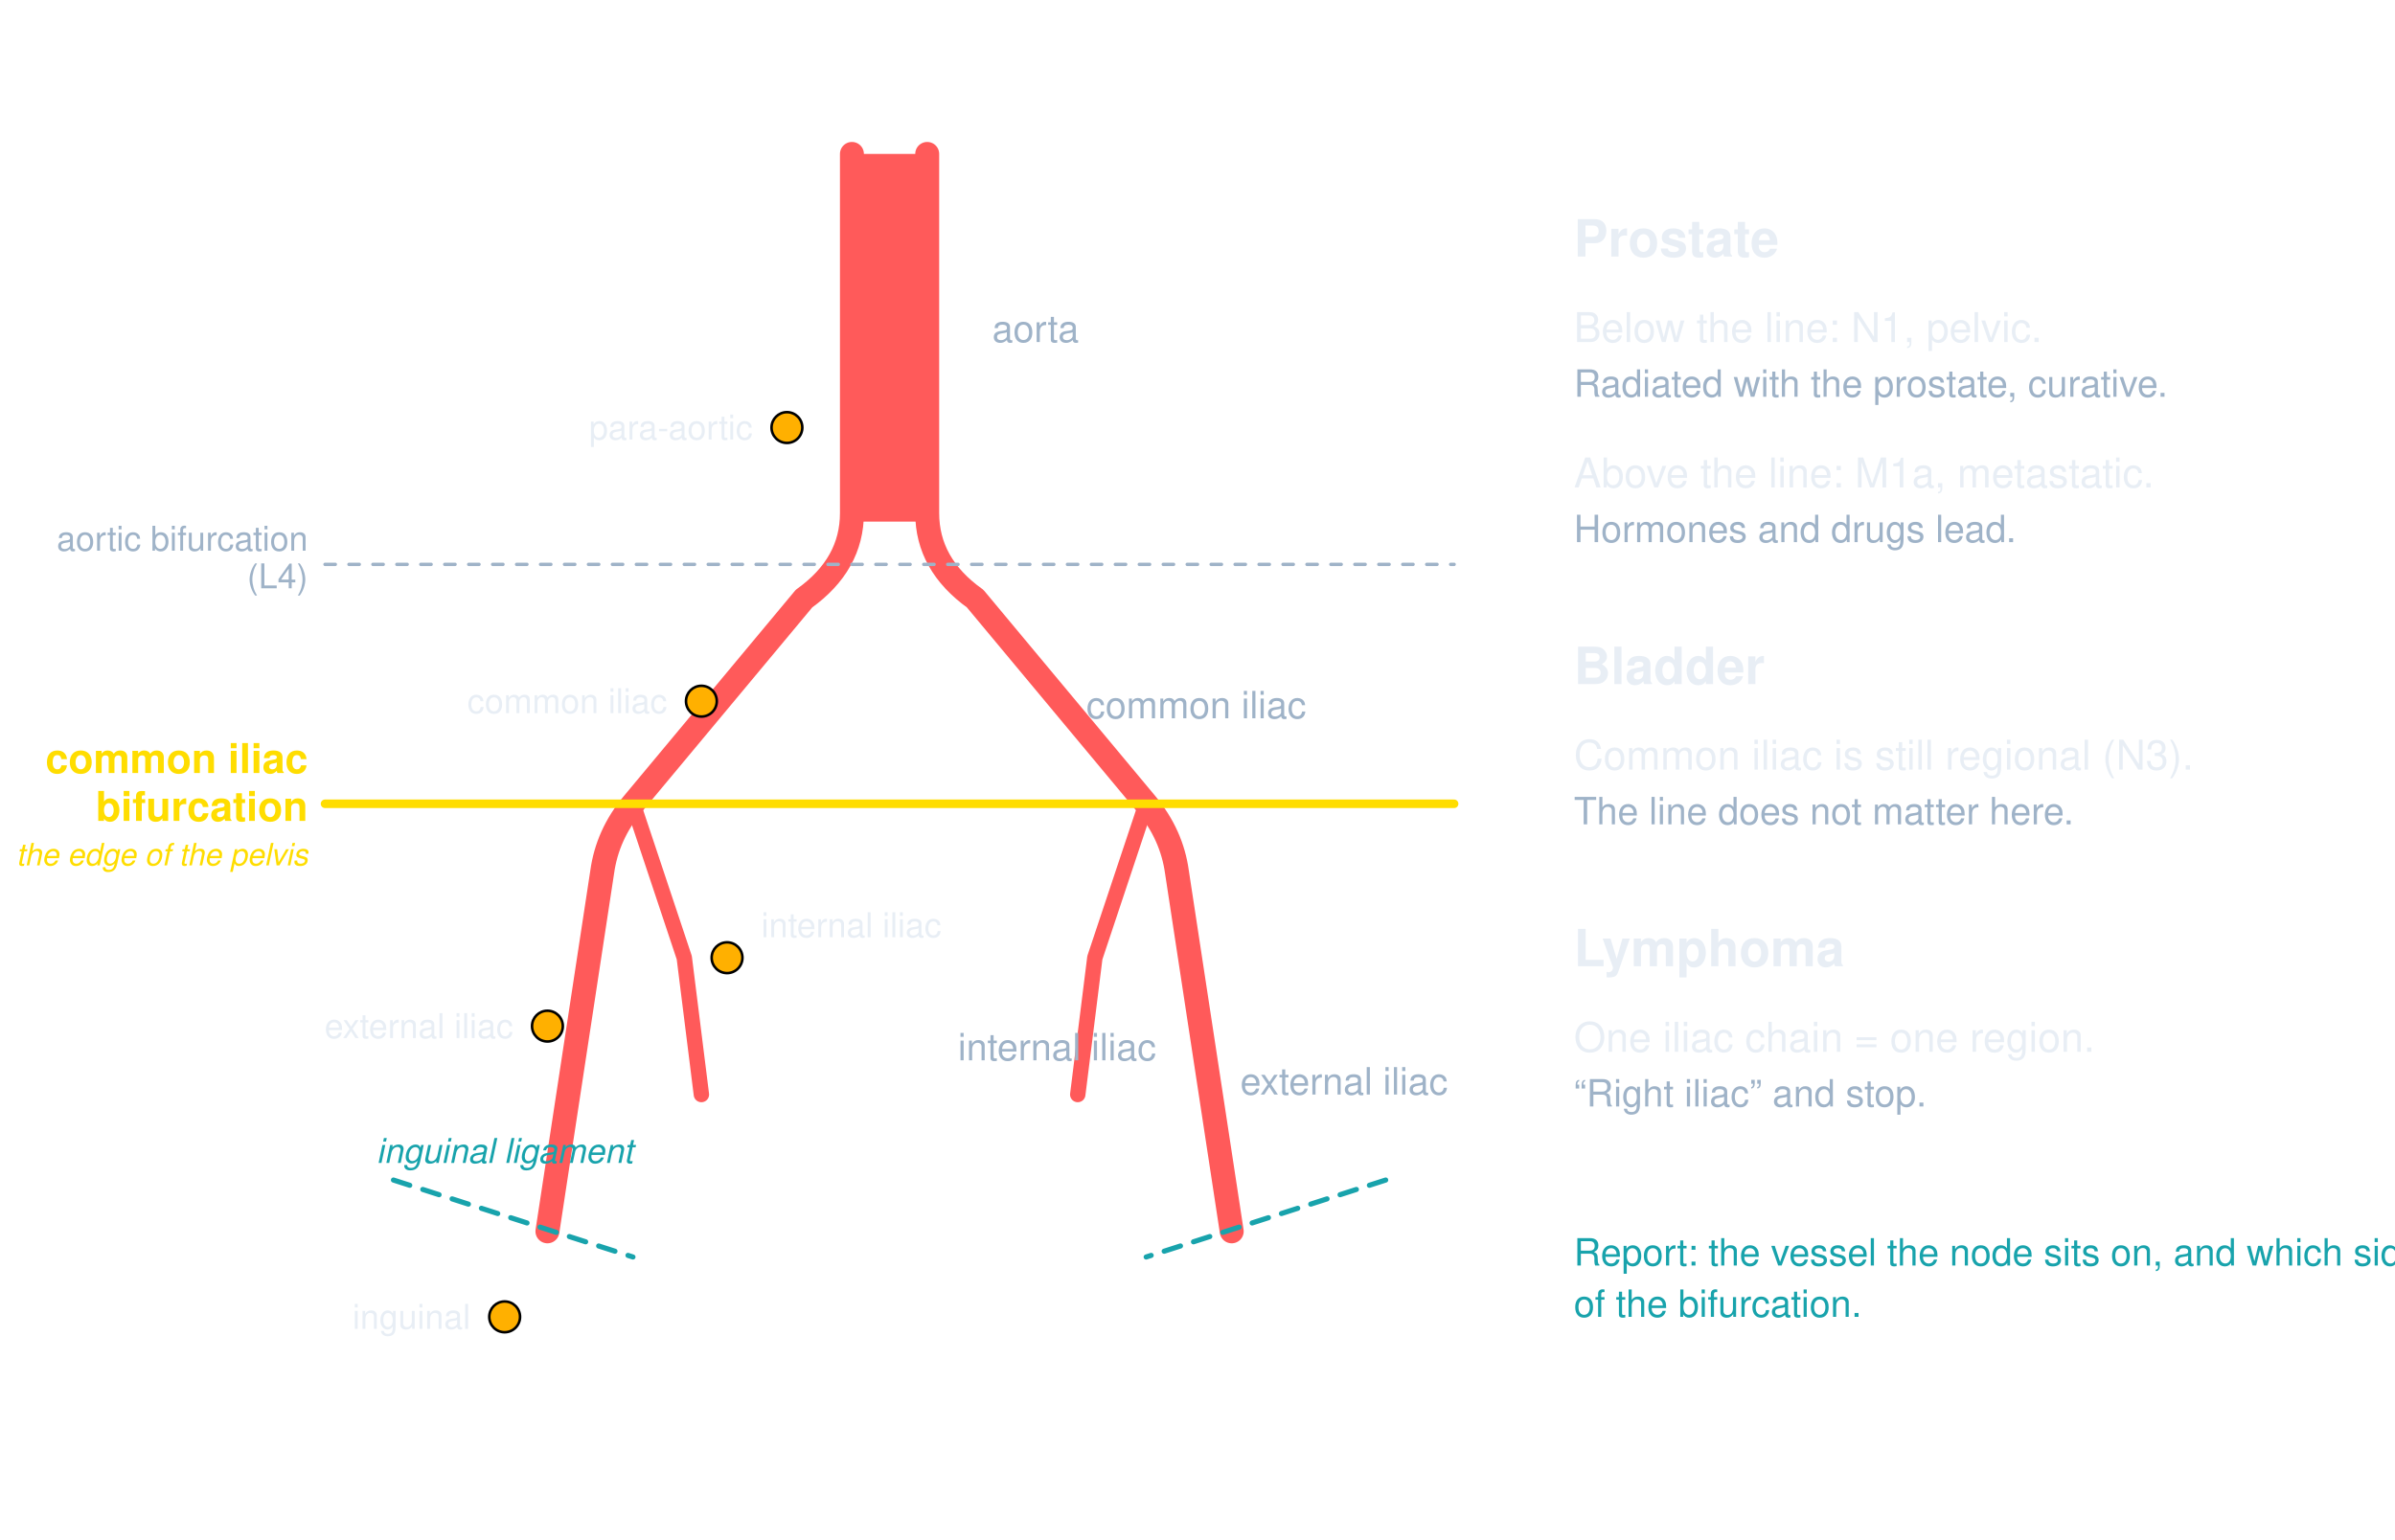
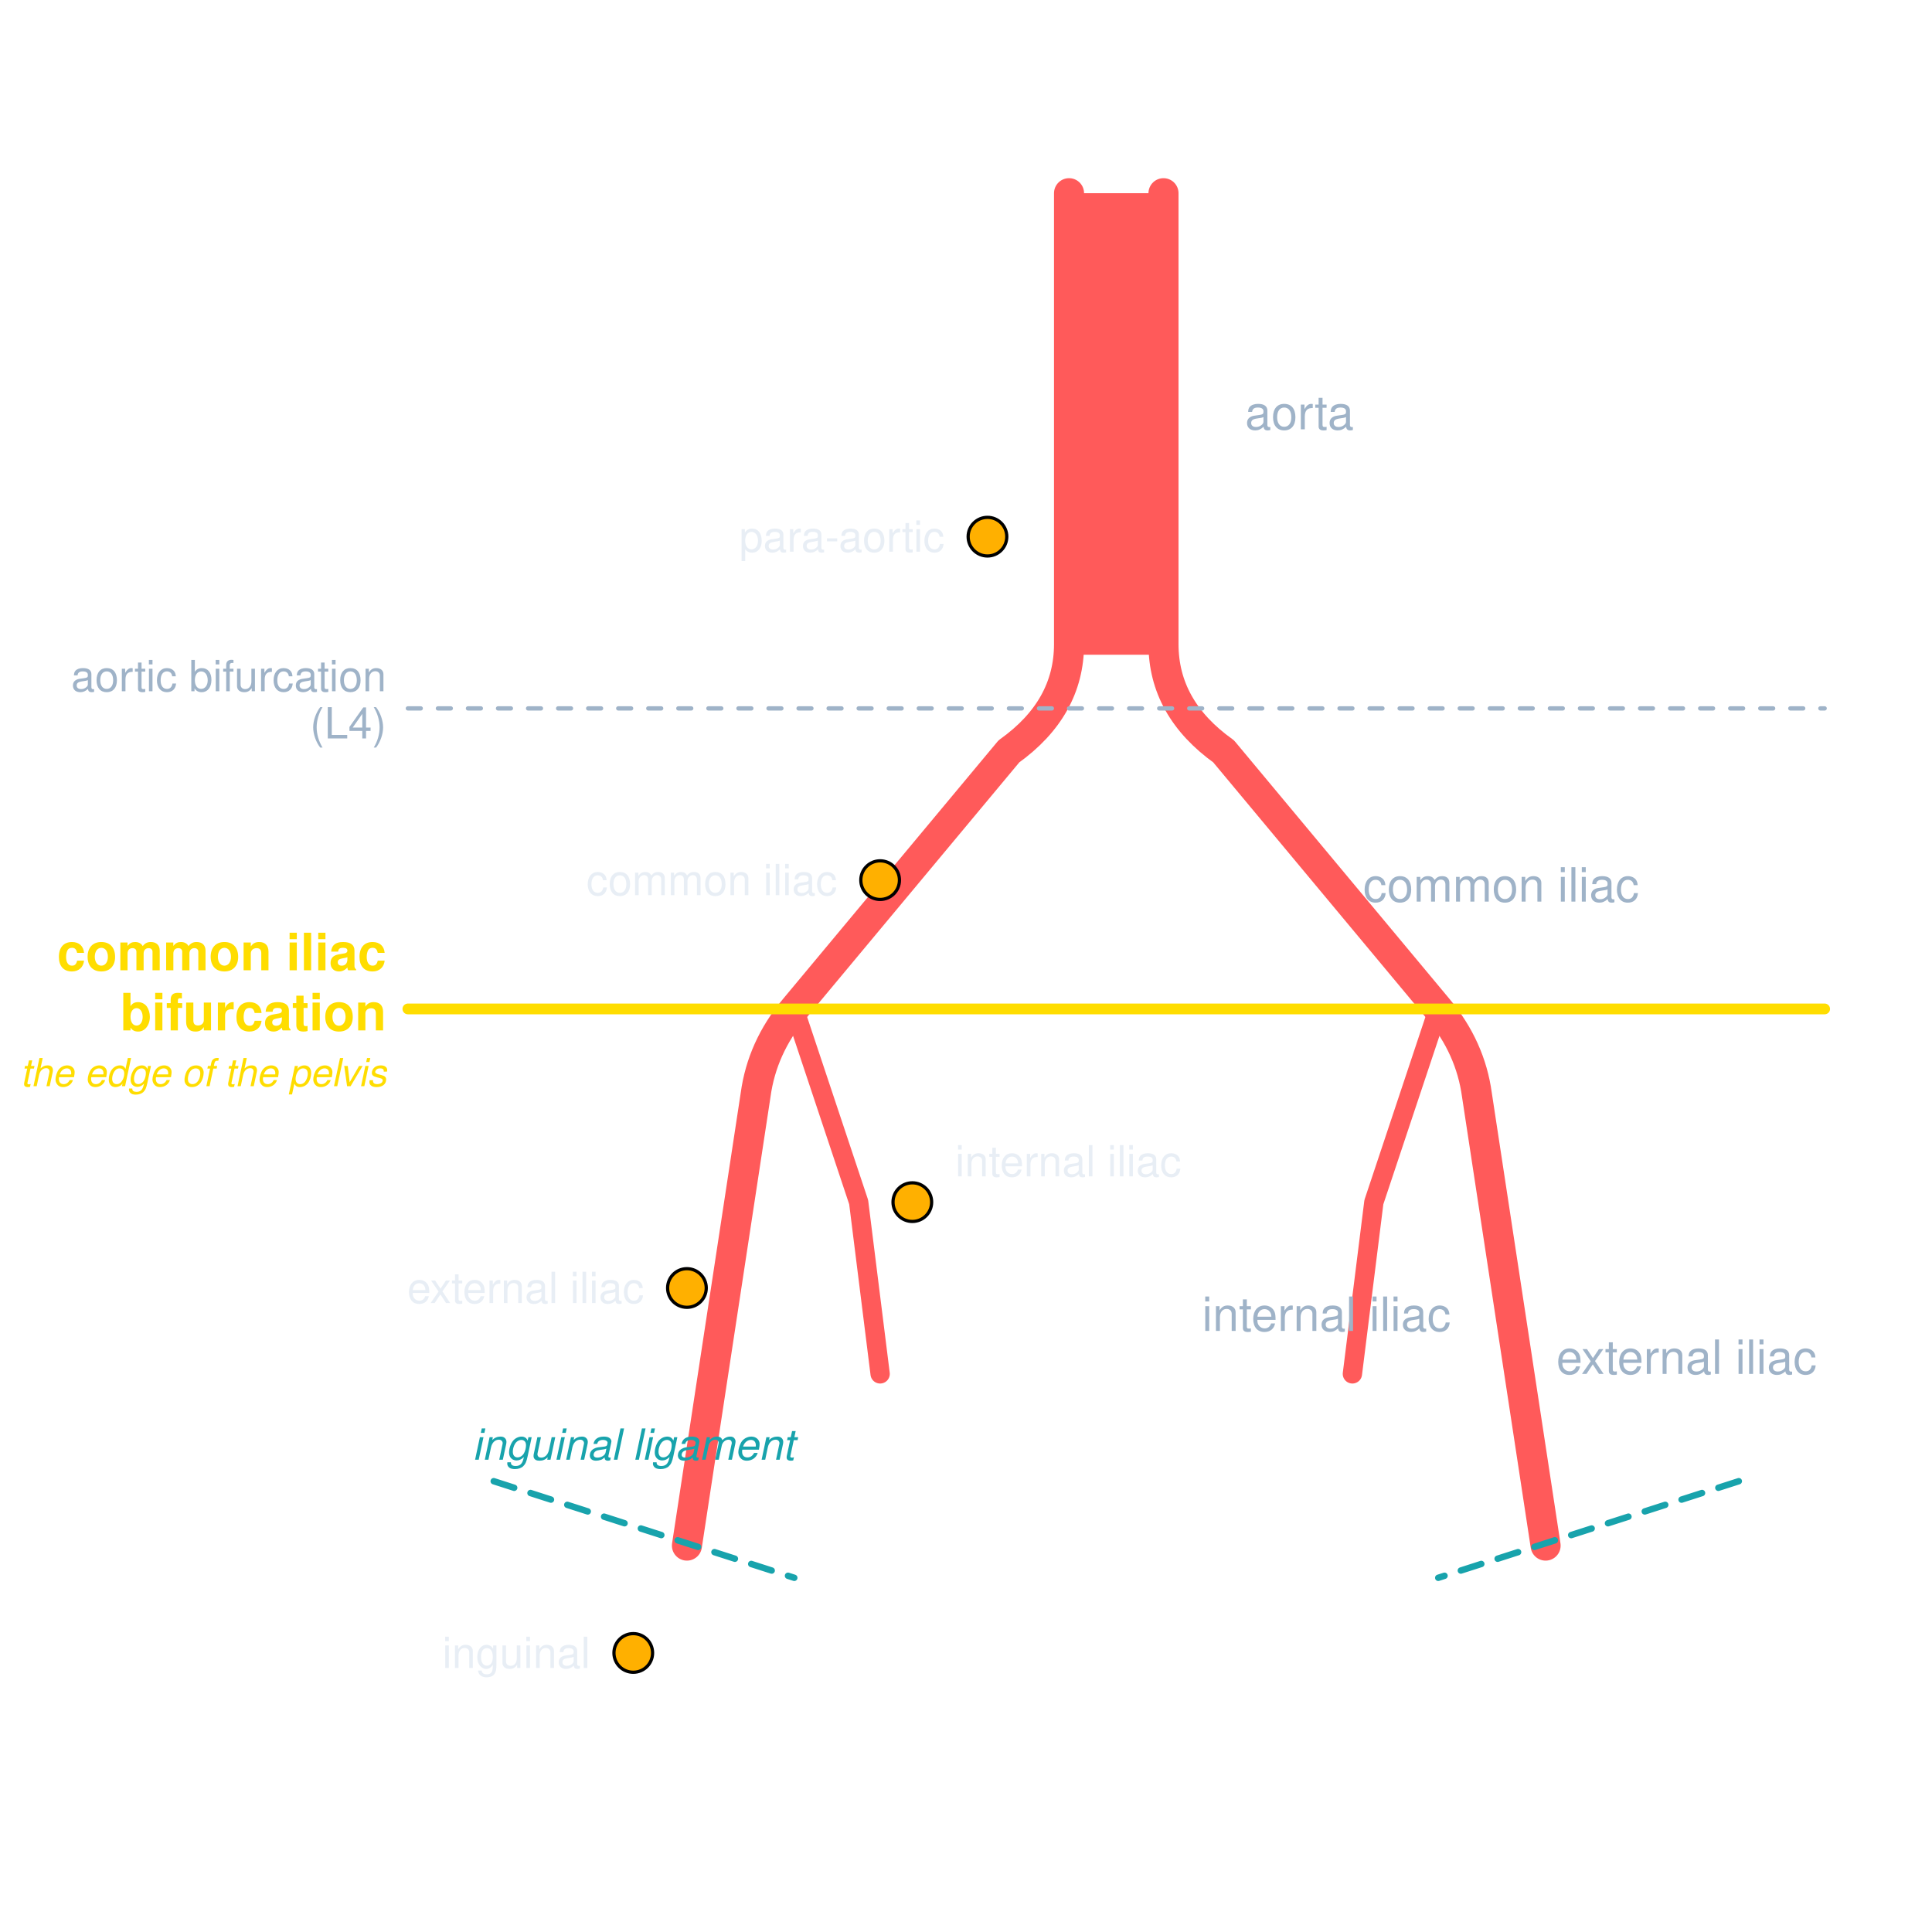
- <svg xmlns="http://www.w3.org/2000/svg" viewBox="0 0 1400 900" width="1400" height="900" font-family="Helvetica Neue, Helvetica, Arial, sans-serif">
+ <svg xmlns="http://www.w3.org/2000/svg" viewBox="0 0 900 900" width="900" height="900" font-family="Helvetica Neue, Helvetica, Arial, sans-serif">
  <path d="M498 90 L498 300 Q498 330 470 350 L370 470 Q355 488 352 510 L320 720" stroke="#ff5a5a" stroke-width="14" fill="none" stroke-linejoin="round" stroke-linecap="round" opacity="1" />
  <path d="M542 90 L542 300 Q542 330 570 350 L670 470 Q685 488 688 510 L720 720" stroke="#ff5a5a" stroke-width="14" fill="none" stroke-linejoin="round" stroke-linecap="round" opacity="1" />
  <rect x="498" y="90" width="44" height="215" fill="#ff5a5a" />
  <path d="M370 470 L400 560 L410 640" stroke="#ff5a5a" stroke-width="9" fill="none" stroke-linejoin="round" stroke-linecap="round" opacity="1" />
  <path d="M670 470 L640 560 L630 640" stroke="#ff5a5a" stroke-width="9" fill="none" stroke-linejoin="round" stroke-linecap="round" opacity="1" />
  <text x="580" y="200" font-size="22" fill="#9fb3c8" text-anchor="start" font-weight="400">aorta</text>
  <text x="635" y="420" font-size="22" fill="#9fb3c8" text-anchor="start" font-weight="400">common iliac</text>
  <text x="725" y="640" font-size="22" fill="#9fb3c8" text-anchor="start" font-weight="400">external iliac</text>
  <text x="560" y="620" font-size="22" fill="#9fb3c8" text-anchor="start" font-weight="400">internal iliac</text>
  <line x1="230" y1="690" x2="370" y2="735" stroke="#18A3AC" stroke-width="3" stroke-linecap="round" stroke-dasharray="10 8" />
  <line x1="810" y1="690" x2="670" y2="735" stroke="#18A3AC" stroke-width="3" stroke-linecap="round" stroke-dasharray="10 8" />
  <text x="220" y="680" font-size="20" fill="#18A3AC" text-anchor="start" font-weight="400" font-style="italic">inguinal ligament</text>
  <line x1="190" y1="330" x2="850" y2="330" stroke="#9fb3c8" stroke-width="2" stroke-linecap="round" stroke-dasharray="6 8" />
  <text x="180" y="322" font-size="20" fill="#9fb3c8" text-anchor="end" font-weight="400">aortic bifurcation</text>
  <text x="180" y="344" font-size="20" fill="#9fb3c8" text-anchor="end" font-weight="400">(L4)</text>
  <line x1="190" y1="470" x2="850" y2="470" stroke="#FFDD00" stroke-width="5" stroke-linecap="round" />
  <text x="180" y="452" font-size="24" fill="#FFDD00" text-anchor="end" font-weight="700">common iliac</text>
  <text x="180" y="480" font-size="24" fill="#FFDD00" text-anchor="end" font-weight="700">bifurcation</text>
  <text x="180" y="506" font-size="18" fill="#FFDD00" text-anchor="end" font-weight="400" font-style="italic">the edge of the pelvis</text>
  <circle cx="460" cy="250" r="9" fill="#ffb000" stroke="#000" stroke-width="1.5" />
  <text x="440" y="257" font-size="20" fill="#e8eef5" text-anchor="end" font-weight="400">para-aortic</text>
  <circle cx="410" cy="410" r="9" fill="#ffb000" stroke="#000" stroke-width="1.5" />
  <text x="390" y="417" font-size="20" fill="#e8eef5" text-anchor="end" font-weight="400">common iliac</text>
  <circle cx="320" cy="600" r="9" fill="#ffb000" stroke="#000" stroke-width="1.5" />
  <text x="300" y="607" font-size="20" fill="#e8eef5" text-anchor="end" font-weight="400">external iliac</text>
  <circle cx="425" cy="560" r="9" fill="#ffb000" stroke="#000" stroke-width="1.5" />
  <text x="445" y="548" font-size="20" fill="#e8eef5" text-anchor="start" font-weight="400">internal iliac</text>
  <circle cx="295" cy="770" r="9" fill="#ffb000" stroke="#000" stroke-width="1.5" />
  <text x="275" y="777" font-size="20" fill="#e8eef5" text-anchor="end" font-weight="400">inguinal</text>
-   <text x="920" y="150" font-size="30" fill="#e8eef5" text-anchor="start" font-weight="700">Prostate</text>
-   <text x="920" y="200" font-size="24" fill="#e8eef5" text-anchor="start" font-weight="400">Below the line: N1, pelvic.</text>
-   <text x="920" y="232" font-size="22" fill="#9fb3c8" text-anchor="start" font-weight="400">Radiated with the prostate, curative.</text>
-   <text x="920" y="285" font-size="24" fill="#e8eef5" text-anchor="start" font-weight="400">Above the line: M1a, metastatic.</text>
-   <text x="920" y="317" font-size="22" fill="#9fb3c8" text-anchor="start" font-weight="400">Hormones and drugs lead.</text>
-   <text x="920" y="400" font-size="30" fill="#e8eef5" text-anchor="start" font-weight="700">Bladder</text>
-   <text x="920" y="450" font-size="24" fill="#e8eef5" text-anchor="start" font-weight="400">Common iliac is still regional (N3).</text>
-   <text x="920" y="482" font-size="22" fill="#9fb3c8" text-anchor="start" font-weight="400">The line does not matter here.</text>
-   <text x="920" y="565" font-size="30" fill="#e8eef5" text-anchor="start" font-weight="700">Lymphoma</text>
-   <text x="920" y="615" font-size="24" fill="#e8eef5" text-anchor="start" font-weight="400">One iliac chain = one region.</text>
-   <text x="920" y="647" font-size="22" fill="#9fb3c8" text-anchor="start" font-weight="400">“Right iliac” and stop.</text>
-   <text x="920" y="740" font-size="22" fill="#18A3AC" text-anchor="start" font-weight="400">Report: the vessel the node sits on, and which side</text>
-   <text x="920" y="770" font-size="22" fill="#18A3AC" text-anchor="start" font-weight="400">of the bifurcation.</text>
</svg>
